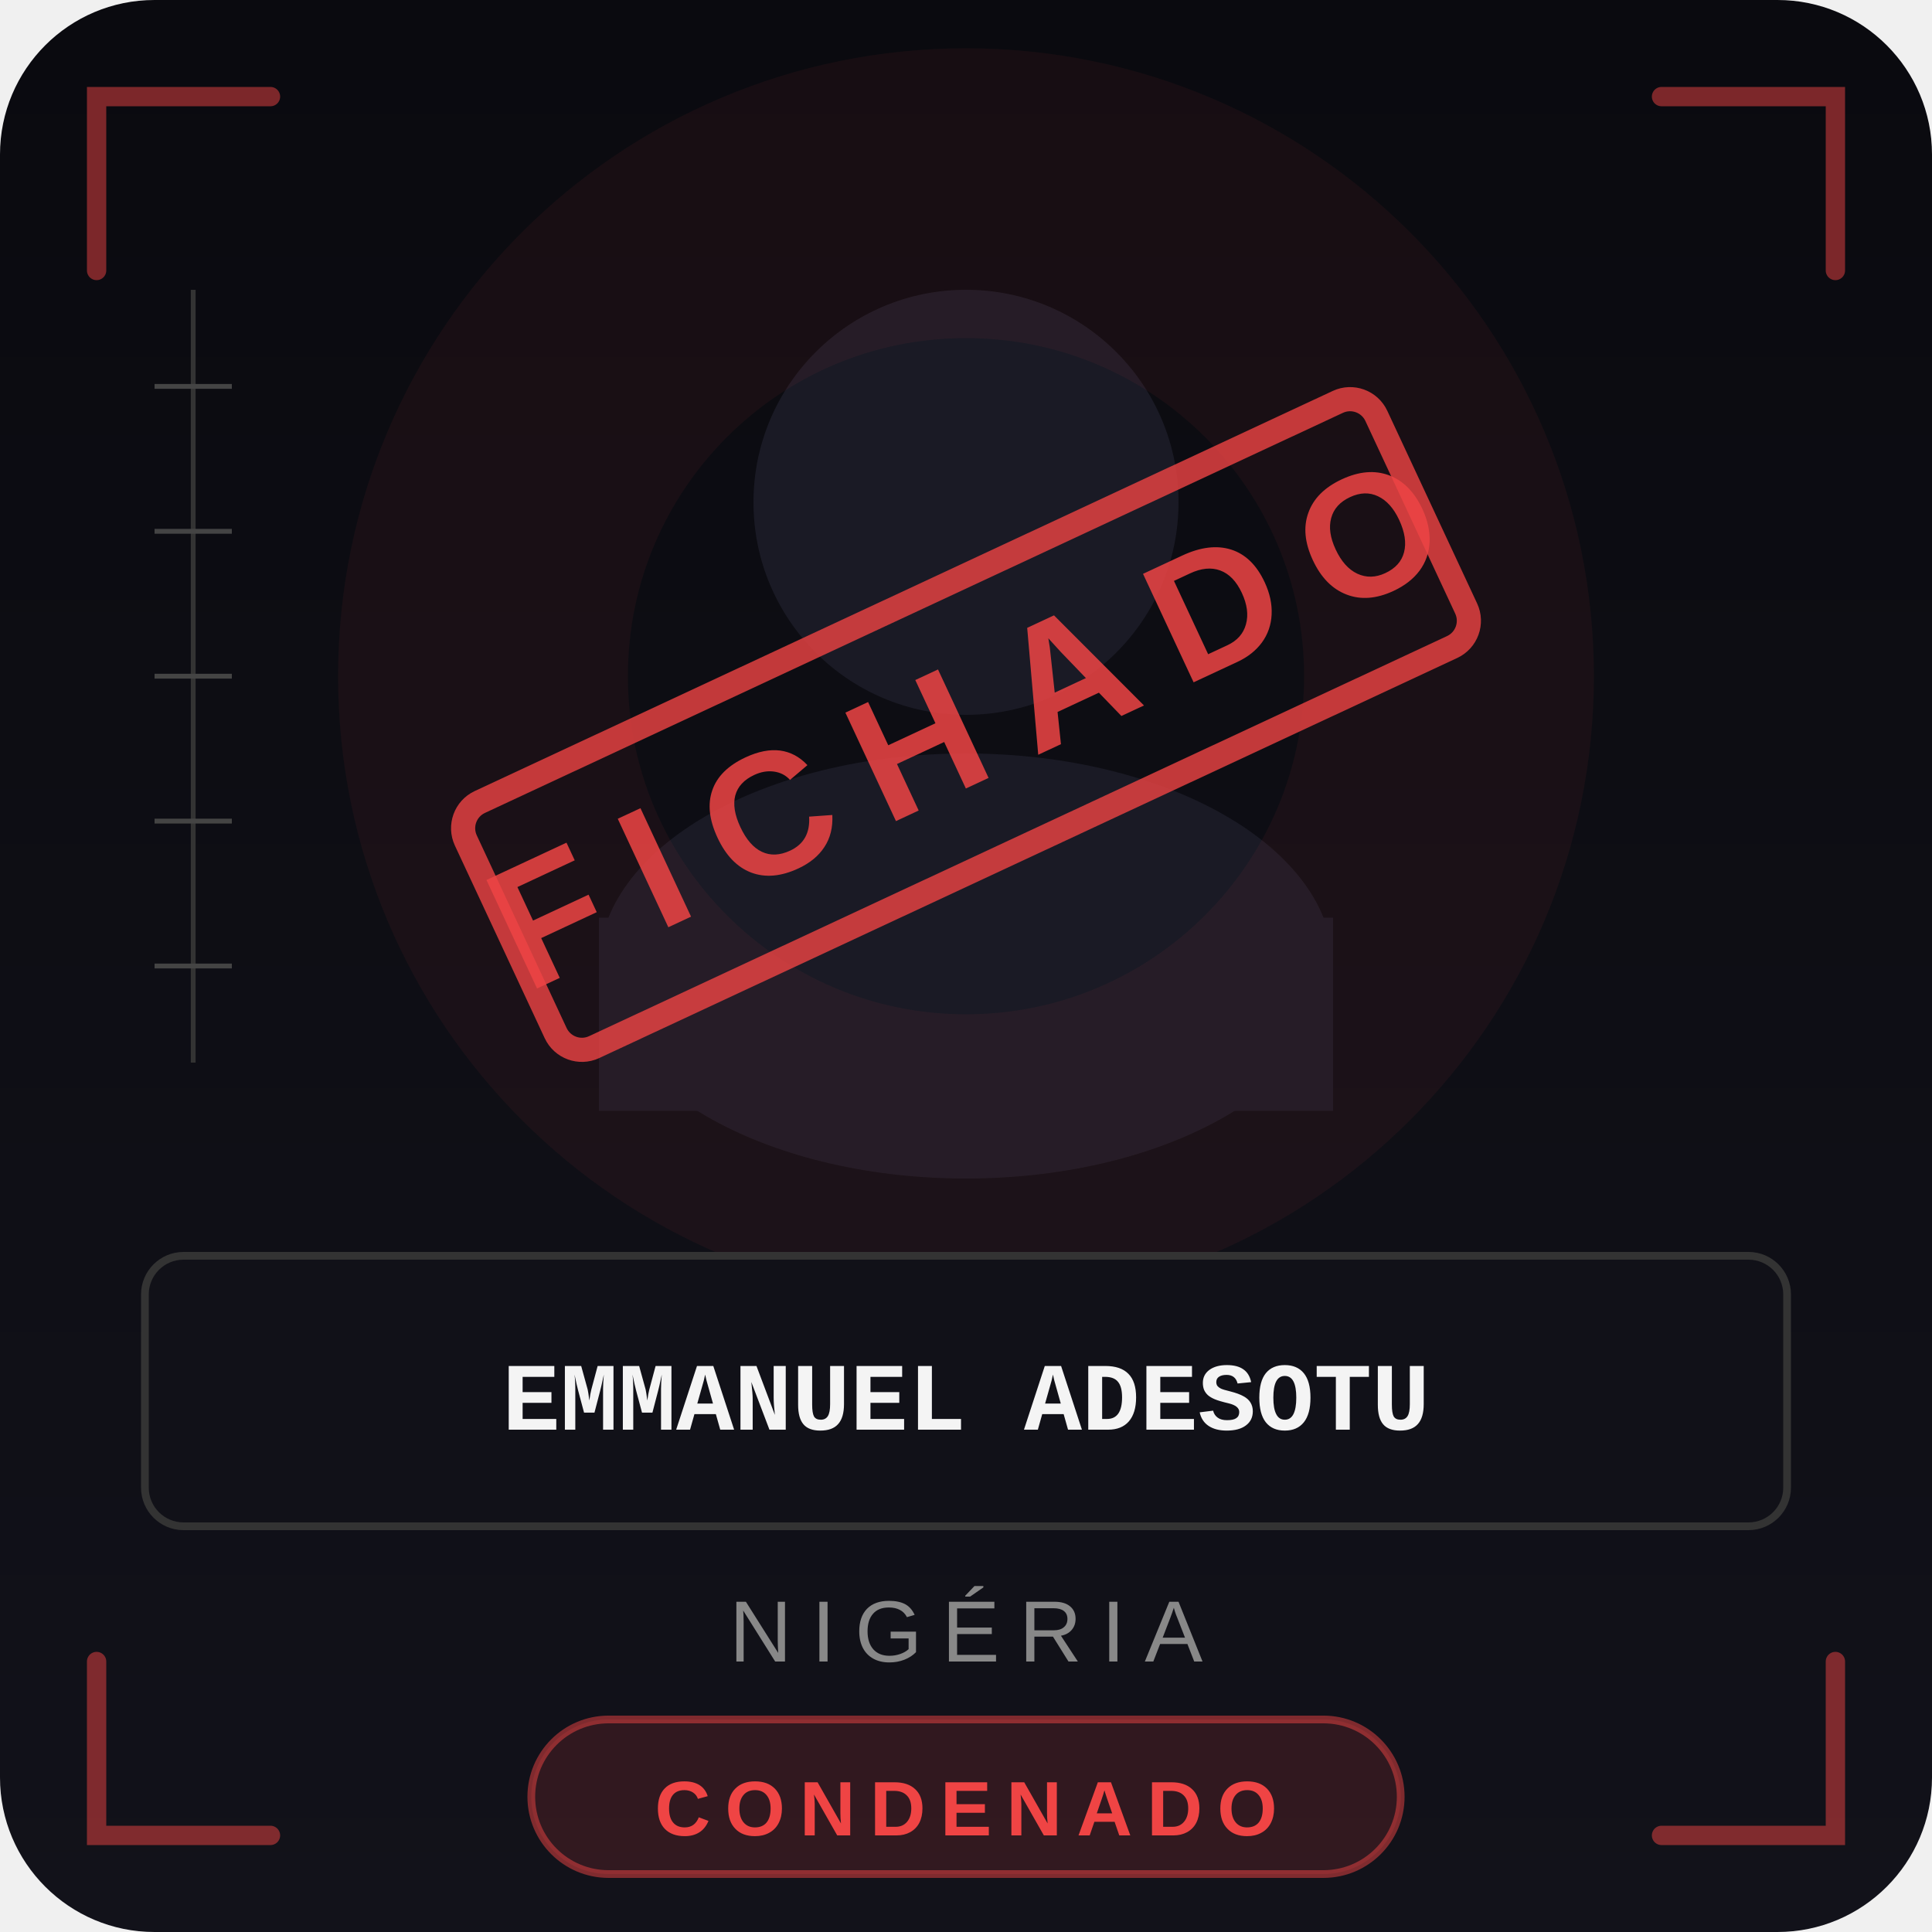
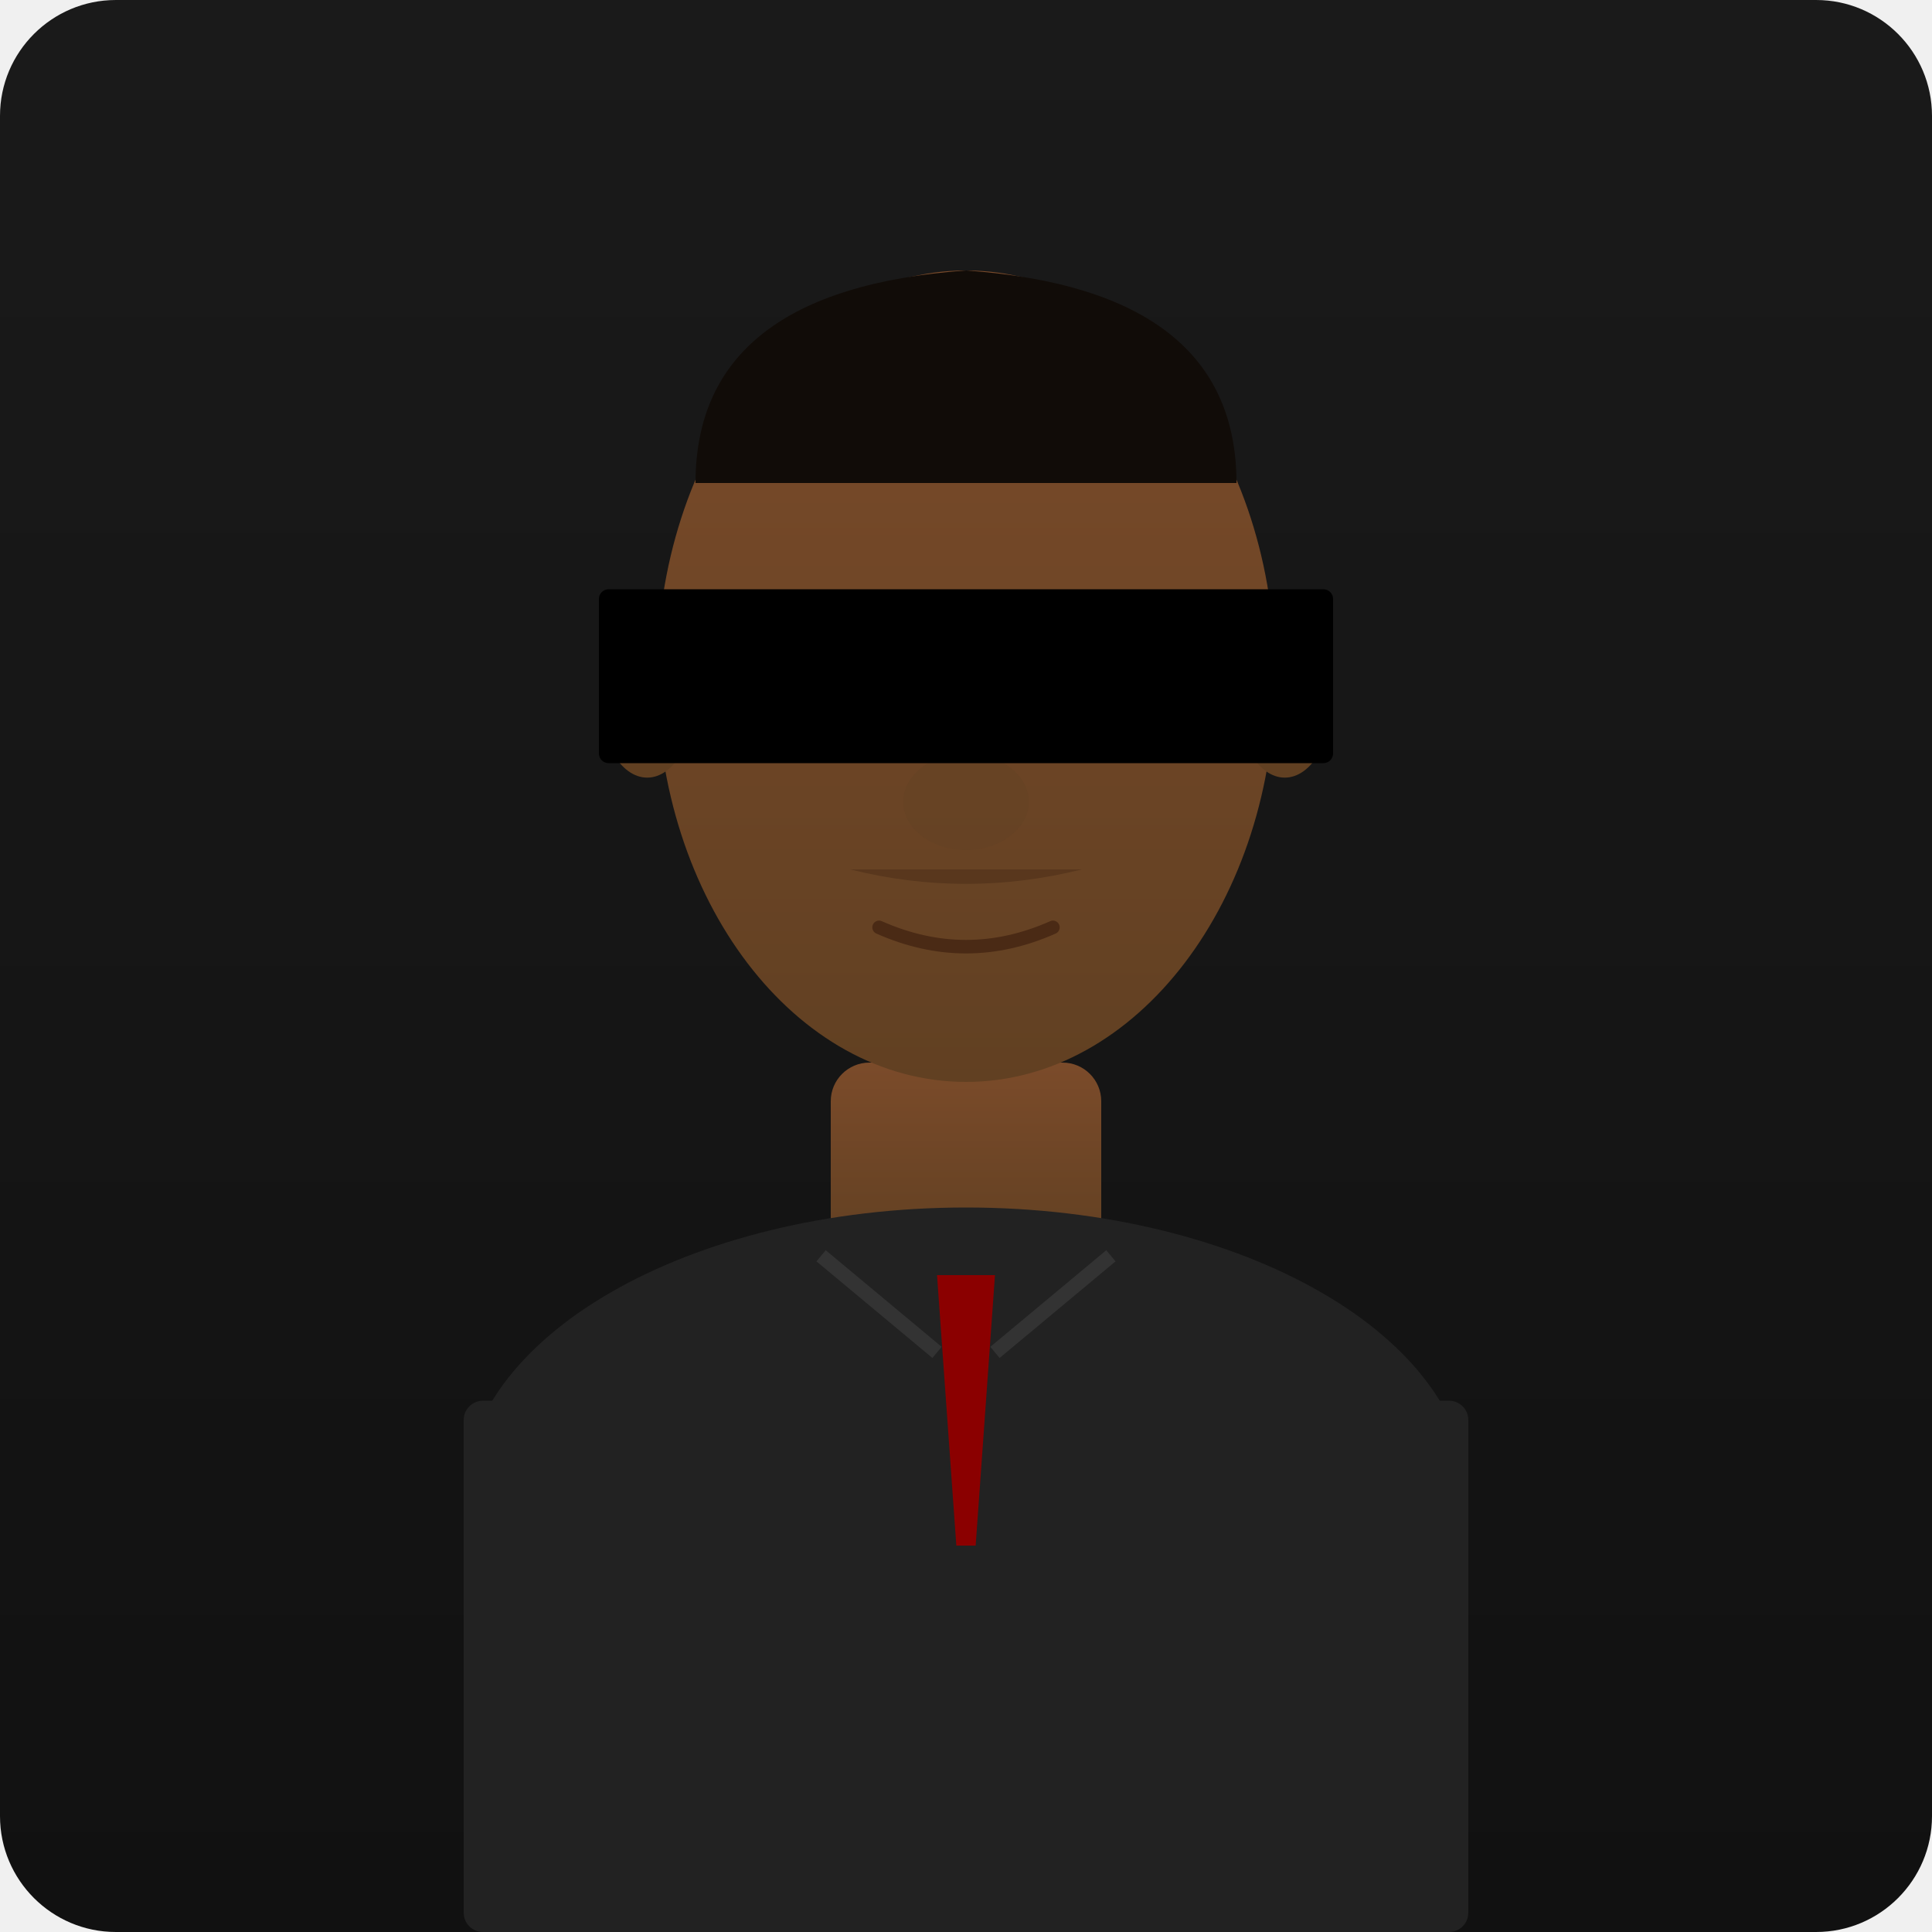
<svg xmlns="http://www.w3.org/2000/svg" width="200" height="200" viewBox="0 0 200 200">
  <defs>
    <linearGradient id="bg" x1="0" y1="0" x2="0" y2="1">
-       <stop offset="0%" stop-color="#0a0a0f" />
-       <stop offset="100%" stop-color="#12121a" />
+       <stop offset="0%" stop-color="#1a1a1a" />
+       <stop offset="100%" stop-color="#111" />
+     </linearGradient>
+     <linearGradient id="skin" x1="0.5" y1="0" x2="0.5" y2="1">
+       <stop offset="0%" stop-color="#7B4B2A" />
+       <stop offset="100%" stop-color="#614022" />
    </linearGradient>
  </defs>
-   <rect width="200" height="200" fill="url(#bg)" rx="16" />
-   <line x1="20" y1="30" x2="20" y2="110" stroke="#333" stroke-width="0.5" />
-   <line x1="16" y1="40" x2="24" y2="40" stroke="#444" stroke-width="0.5" />
-   <line x1="16" y1="55" x2="24" y2="55" stroke="#444" stroke-width="0.5" />
-   <line x1="16" y1="70" x2="24" y2="70" stroke="#444" stroke-width="0.5" />
-   <line x1="16" y1="85" x2="24" y2="85" stroke="#444" stroke-width="0.5" />
-   <line x1="16" y1="100" x2="24" y2="100" stroke="#444" stroke-width="0.5" />
-   <circle cx="100" cy="52" r="22" fill="#1a1a25" />
-   <ellipse cx="100" cy="100" rx="38" ry="22" fill="#1a1a25" />
-   <rect x="62" y="95" width="76" height="20" fill="#1a1a25" />
-   <circle cx="100" cy="70" r="50" fill="none" stroke="#ef4444" stroke-opacity="0.06" stroke-width="30" />
-   <path d="M10 28 L10 10 L28 10" fill="none" stroke="#ef4444" stroke-opacity="0.5" stroke-width="2" stroke-linecap="round" />
-   <path d="M172 10 L190 10 L190 28" fill="none" stroke="#ef4444" stroke-opacity="0.5" stroke-width="2" stroke-linecap="round" />
-   <path d="M10 172 L10 190 L28 190" fill="none" stroke="#ef4444" stroke-opacity="0.5" stroke-width="2" stroke-linecap="round" />
-   <path d="M172 190 L190 190 L190 172" fill="none" stroke="#ef4444" stroke-opacity="0.5" stroke-width="2" stroke-linecap="round" />
-   <g transform="translate(100,75) rotate(-25)">
-     <rect x="-52" y="-14" width="104" height="28" rx="3" fill="none" stroke="#ef4444" stroke-width="2.5" stroke-opacity="0.8" />
-     <text x="0" y="6" text-anchor="middle" font-family="Arial Black,Arial,sans-serif" font-size="18" font-weight="900" fill="#ef4444" fill-opacity="0.85" letter-spacing="4">FICHADO</text>
-   </g>
-   <rect x="15" y="130" width="170" height="28" rx="4" fill="#111118" stroke="#333" stroke-width="0.8" />
-   <text x="100" y="148" text-anchor="middle" font-family="Courier New,monospace" font-size="10" font-weight="bold" fill="white" fill-opacity="0.95">EMMANUEL ADESOTU</text>
-   <text x="100" y="172" text-anchor="middle" font-family="Arial,sans-serif" font-size="9" fill="#888" letter-spacing="2">NIGÉRIA</text>
-   <rect x="55" y="178" width="90" height="16" rx="8" fill="#ef4444" fill-opacity="0.15" stroke="#ef4444" stroke-opacity="0.5" stroke-width="0.8" />
-   <text x="100" y="190" text-anchor="middle" font-family="Arial,sans-serif" font-size="8" font-weight="bold" fill="#ef4444" letter-spacing="1.5">CONDENADO</text>
+   <rect width="200" height="200" fill="url(#bg)" rx="12" />
+   <rect x="86" y="110" width="28" height="20" rx="4" fill="url(#skin)" />
+   <ellipse cx="100" cy="155" rx="52" ry="30" fill="#222" />
+   <rect x="48" y="145" width="104" height="55" rx="2" fill="#222" />
+   <polygon points="97,132 103,132 101,160 99,160" fill="#8B0000" />
+   <path d="M85 130 L97 140" fill="none" stroke="#333" stroke-width="1.5" />
+   <path d="M115 130 L103 140" fill="none" stroke="#333" stroke-width="1.5" />
+   <ellipse cx="100" cy="70" rx="32" ry="42" fill="url(#skin)" />
+   <path d="M72 50 Q72 30 100 28 Q128 30 128 50" fill="#110c08" />
+   <path d="M76 45 Q100 30 124 45" fill="#110c08" />
+   <ellipse cx="67" cy="72" rx="5" ry="8.5" fill="#614022" />
+   <ellipse cx="133" cy="72" rx="5" ry="8.5" fill="#614022" />
+   <ellipse cx="100" cy="83" rx="6.5" ry="5" fill="#614022" opacity="0.4" />
+   <path d="M91 96 Q100 100 109 96" fill="none" stroke="#4a2a15" stroke-width="1.4" stroke-linecap="round" />
+   <path d="M88 90 Q100 93 112 90" fill="#2a1508" opacity="0.25" />
+   <rect x="62" y="61" width="76" height="18" rx="1" fill="#000" />
</svg>
